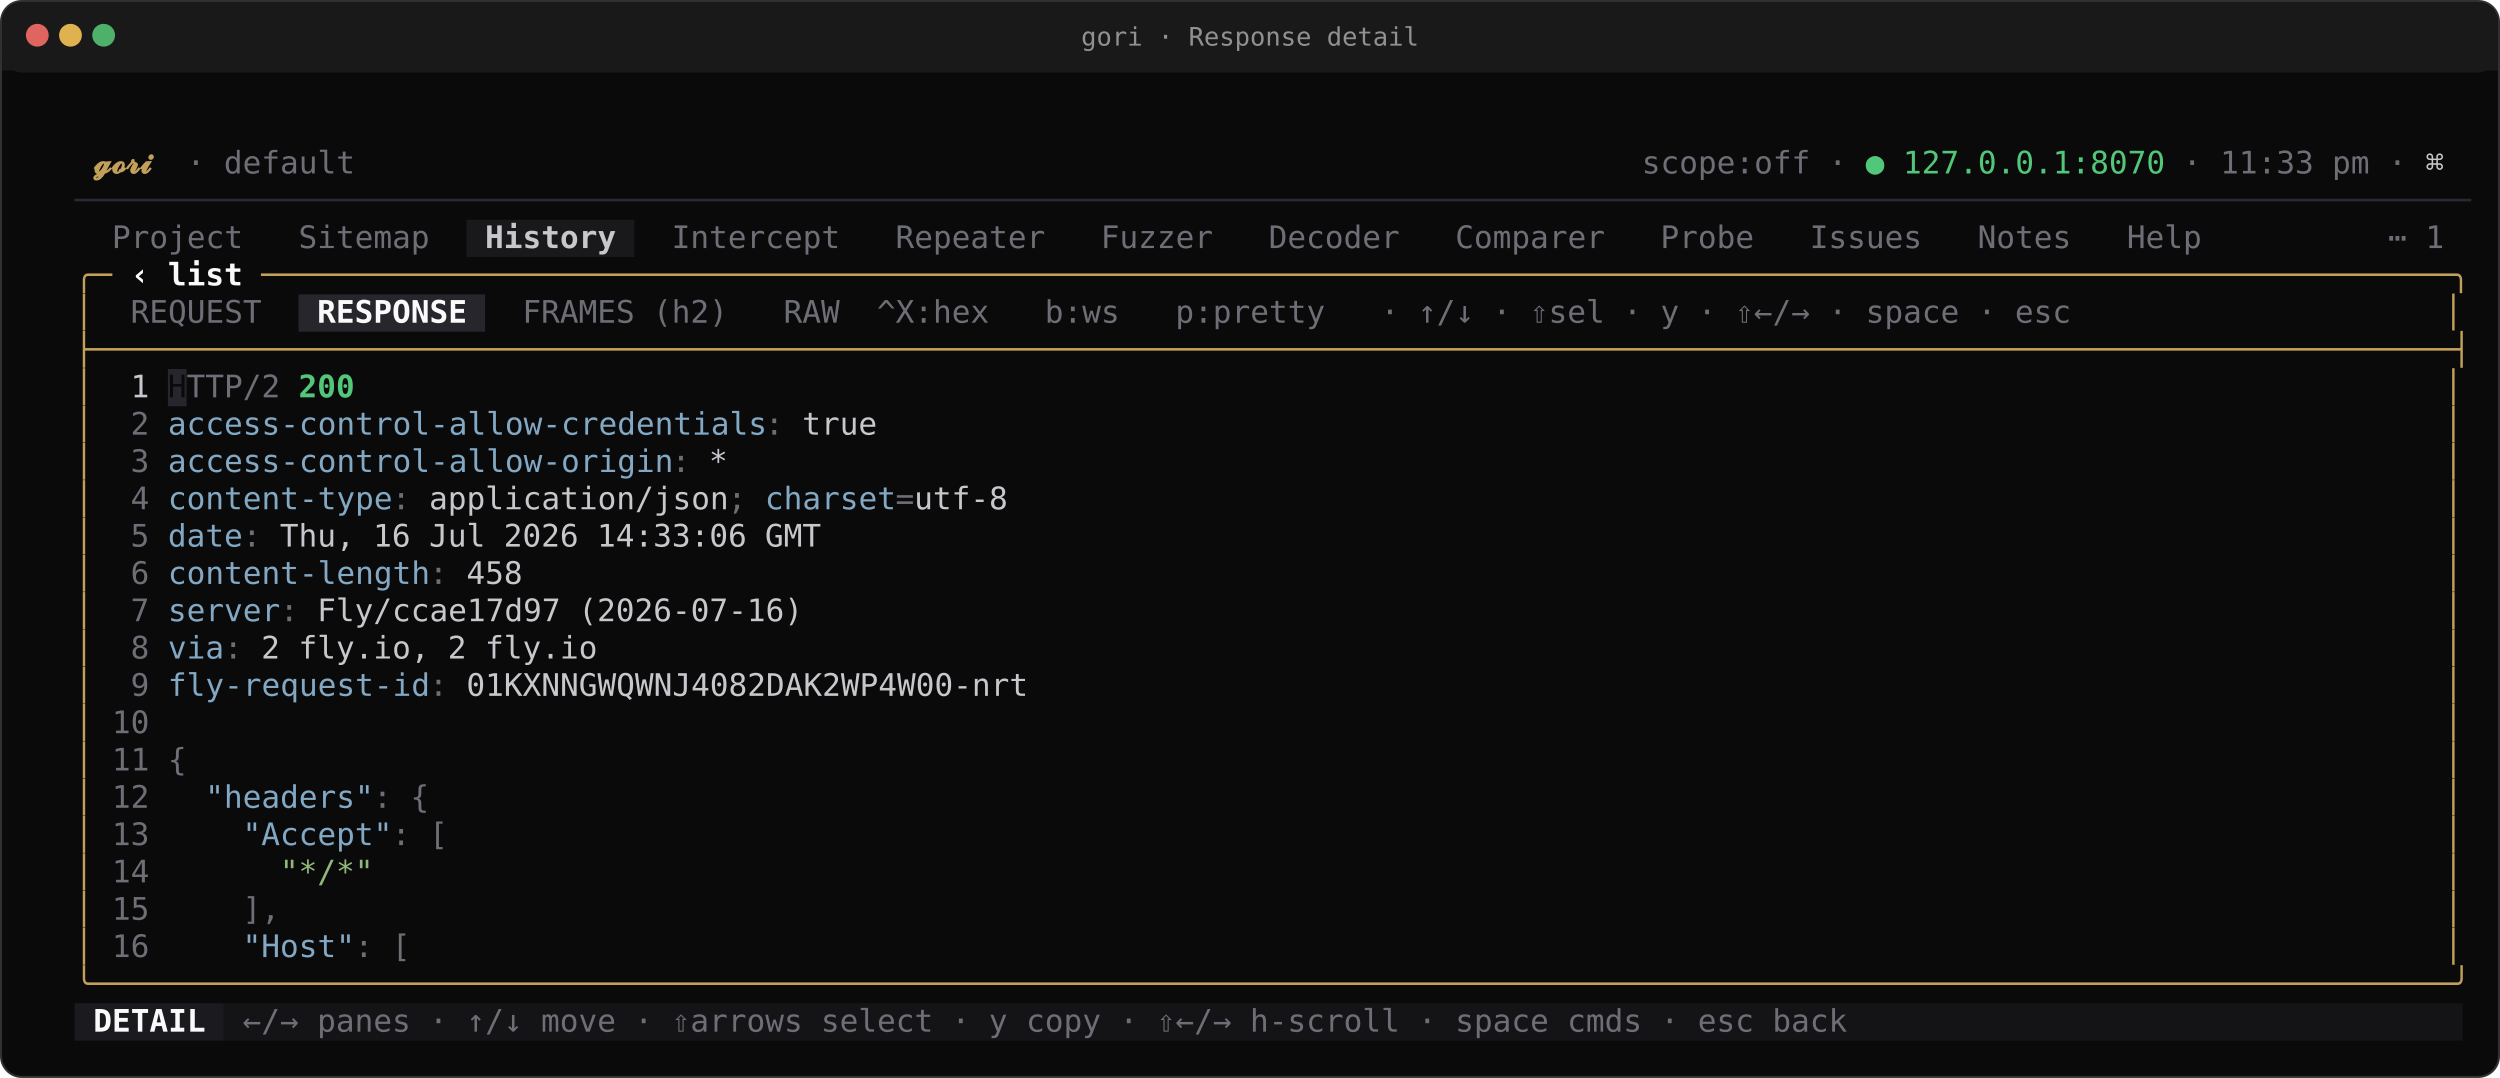
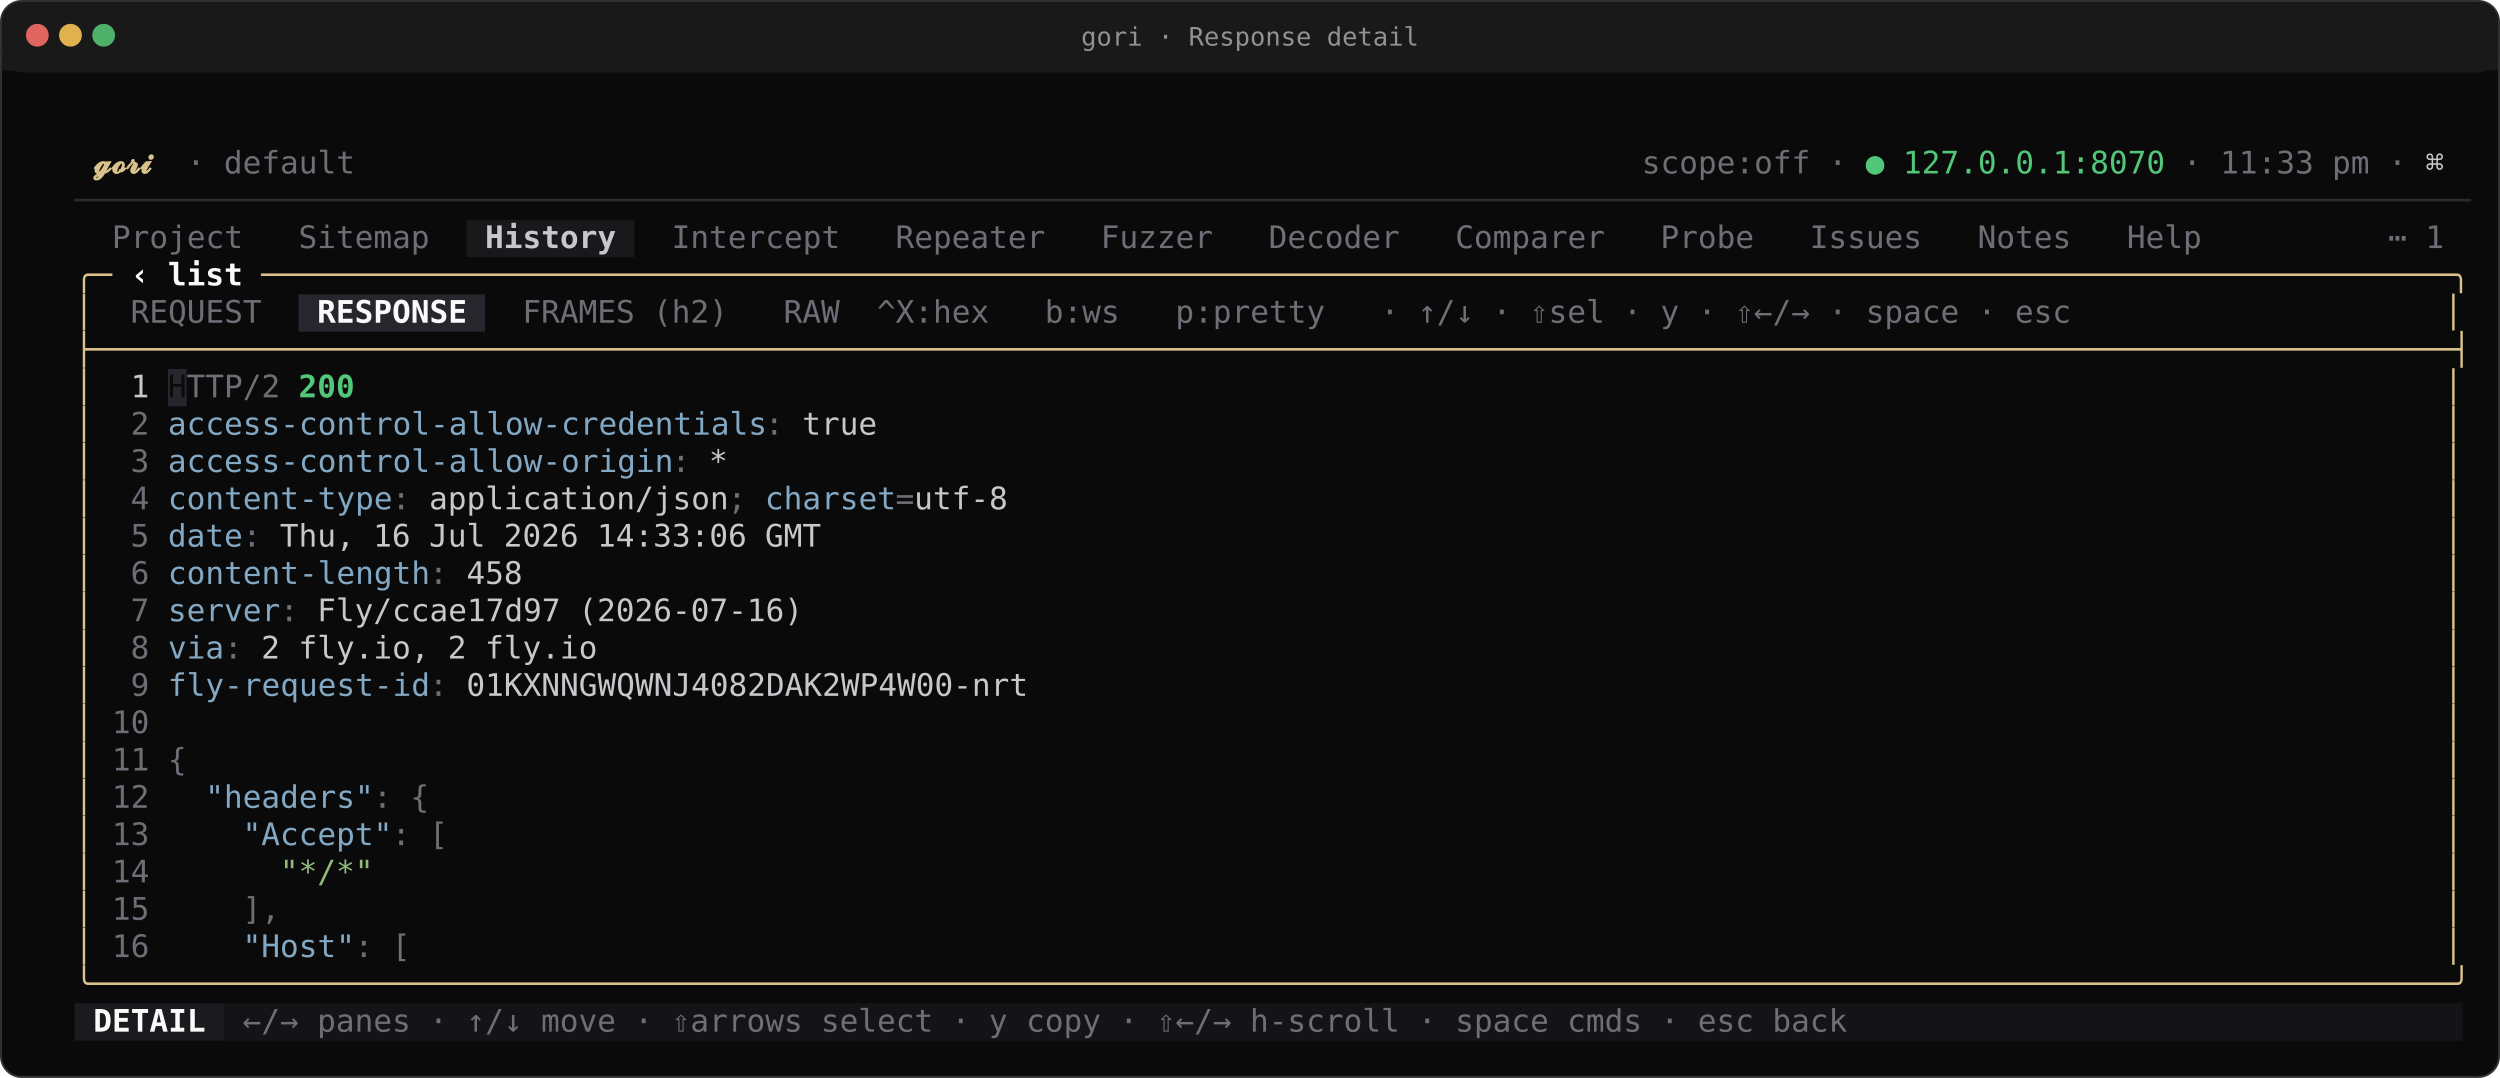
<svg xmlns="http://www.w3.org/2000/svg" width="1206" height="520" viewBox="0 0 1206.0 520.0" font-family="ui-monospace,'SF Mono','JetBrains Mono',Menlo,Consolas,monospace" font-size="15.0px" role="img" aria-label="gori · Response detail">
  <rect x="0.5" y="0.5" width="1205.0" height="519.0" rx="10" ry="10" fill="#0a0a0b" stroke="#313132" stroke-width="1" />
  <rect x="1" y="1" width="1204.0" height="34.0" rx="10" ry="10" fill="#19191a" />
  <rect x="1" y="24.0" width="1204.0" height="10" fill="#19191a" />
  <circle cx="18.0" cy="17.0" r="5.5" fill="#e0645f" />
  <circle cx="34.0" cy="17.0" r="5.5" fill="#e0b24f" />
  <circle cx="50.0" cy="17.0" r="5.5" fill="#4fb06a" />
  <text x="603.0" y="22.0" text-anchor="middle" fill="#919191" font-size="12.3px">gori · Response detail</text>
  <rect x="225.00" y="106.00" width="81.00" height="18.00" fill="#19191c" />
  <rect x="144.00" y="142.00" width="90.00" height="18.00" fill="#26262c" />
  <rect x="81.00" y="178.00" width="9.00" height="18.00" fill="#26262c" />
  <rect x="36.00" y="484.00" width="72.00" height="18.00" fill="#1b1b1f" />
  <rect x="108.00" y="484.00" width="1080.00" height="18.00" fill="#141417" />
-   <text x="45.00" y="83.68" textLength="36.00" lengthAdjust="spacingAndGlyphs" fill="#c2a05a" font-weight="700" xml:space="preserve">𝓰𝓸𝓻𝓲</text>
+   <text x="45.00" y="83.68" textLength="36.00" lengthAdjust="spacingAndGlyphs" fill="#d9c28b" font-weight="700" xml:space="preserve">𝓰𝓸𝓻𝓲</text>
  <text x="90.00" y="83.68" textLength="9.00" lengthAdjust="spacingAndGlyphs" fill="#6e6e76" xml:space="preserve">·</text>
  <text x="108.00" y="83.68" textLength="63.00" lengthAdjust="spacingAndGlyphs" fill="#6e6e76" xml:space="preserve">default</text>
  <text x="792.00" y="83.68" textLength="81.00" lengthAdjust="spacingAndGlyphs" fill="#6e6e76" xml:space="preserve">scope:off</text>
  <text x="882.00" y="83.68" textLength="9.00" lengthAdjust="spacingAndGlyphs" fill="#6e6e76" xml:space="preserve">·</text>
  <text x="900.00" y="83.68" textLength="9.00" lengthAdjust="spacingAndGlyphs" fill="#52c77a" xml:space="preserve">●</text>
  <text x="918.00" y="83.68" textLength="126.00" lengthAdjust="spacingAndGlyphs" fill="#52c77a" xml:space="preserve">127.0.0.1:8070</text>
  <text x="1053.00" y="83.68" textLength="9.00" lengthAdjust="spacingAndGlyphs" fill="#6e6e76" xml:space="preserve">·</text>
  <text x="1071.00" y="83.68" textLength="45.00" lengthAdjust="spacingAndGlyphs" fill="#6e6e76" xml:space="preserve">11:33</text>
  <text x="1125.00" y="83.68" textLength="18.00" lengthAdjust="spacingAndGlyphs" fill="#6e6e76" xml:space="preserve">pm</text>
  <text x="1152.00" y="83.68" textLength="9.00" lengthAdjust="spacingAndGlyphs" fill="#6e6e76" xml:space="preserve">·</text>
  <text x="1170.00" y="83.68" textLength="9.00" lengthAdjust="spacingAndGlyphs" fill="#c8c8cc" xml:space="preserve">⌘</text>
  <text x="36.00" y="101.68" textLength="1152.00" lengthAdjust="spacingAndGlyphs" fill="#2a2a30" xml:space="preserve">────────────────────────────────────────────────────────────────────────────────────────────────────────────────────────────────</text>
  <text x="54.00" y="119.68" textLength="63.00" lengthAdjust="spacingAndGlyphs" fill="#6e6e76" xml:space="preserve">Project</text>
  <text x="144.00" y="119.68" textLength="63.00" lengthAdjust="spacingAndGlyphs" fill="#6e6e76" xml:space="preserve">Sitemap</text>
  <text x="234.00" y="119.68" textLength="63.00" lengthAdjust="spacingAndGlyphs" fill="#c8c8cc" font-weight="700" xml:space="preserve">History</text>
  <text x="324.00" y="119.68" textLength="81.00" lengthAdjust="spacingAndGlyphs" fill="#6e6e76" xml:space="preserve">Intercept</text>
  <text x="432.00" y="119.68" textLength="72.00" lengthAdjust="spacingAndGlyphs" fill="#6e6e76" xml:space="preserve">Repeater</text>
  <text x="531.00" y="119.68" textLength="54.00" lengthAdjust="spacingAndGlyphs" fill="#6e6e76" xml:space="preserve">Fuzzer</text>
  <text x="612.00" y="119.68" textLength="63.00" lengthAdjust="spacingAndGlyphs" fill="#6e6e76" xml:space="preserve">Decoder</text>
  <text x="702.00" y="119.68" textLength="72.00" lengthAdjust="spacingAndGlyphs" fill="#6e6e76" xml:space="preserve">Comparer</text>
  <text x="801.00" y="119.68" textLength="45.00" lengthAdjust="spacingAndGlyphs" fill="#6e6e76" xml:space="preserve">Probe</text>
  <text x="873.00" y="119.68" textLength="54.00" lengthAdjust="spacingAndGlyphs" fill="#6e6e76" xml:space="preserve">Issues</text>
  <text x="954.00" y="119.68" textLength="45.00" lengthAdjust="spacingAndGlyphs" fill="#6e6e76" xml:space="preserve">Notes</text>
  <text x="1026.00" y="119.68" textLength="36.00" lengthAdjust="spacingAndGlyphs" fill="#6e6e76" xml:space="preserve">Help</text>
  <text x="1152.00" y="119.68" textLength="9.00" lengthAdjust="spacingAndGlyphs" fill="#6e6e76" xml:space="preserve">⋯</text>
  <text x="1170.00" y="119.68" textLength="9.00" lengthAdjust="spacingAndGlyphs" fill="#6e6e76" xml:space="preserve">1</text>
-   <text x="36.00" y="137.68" textLength="18.00" lengthAdjust="spacingAndGlyphs" fill="#c2a05a" xml:space="preserve">╭─</text>
+   <text x="36.00" y="137.68" textLength="18.00" lengthAdjust="spacingAndGlyphs" fill="#d9c28b" xml:space="preserve">╭─</text>
  <text x="63.00" y="137.68" textLength="9.00" lengthAdjust="spacingAndGlyphs" fill="#fafafa" font-weight="700" xml:space="preserve">‹</text>
  <text x="81.00" y="137.68" textLength="36.00" lengthAdjust="spacingAndGlyphs" fill="#fafafa" font-weight="700" xml:space="preserve">list</text>
-   <text x="126.00" y="137.68" textLength="1062.00" lengthAdjust="spacingAndGlyphs" fill="#c2a05a" xml:space="preserve">─────────────────────────────────────────────────────────────────────────────────────────────────────────────────────╮</text>
-   <text x="36.00" y="155.68" textLength="9.00" lengthAdjust="spacingAndGlyphs" fill="#c2a05a" xml:space="preserve">│</text>
+   <text x="126.00" y="137.68" textLength="1062.00" lengthAdjust="spacingAndGlyphs" fill="#d9c28b" xml:space="preserve">─────────────────────────────────────────────────────────────────────────────────────────────────────────────────────╮</text>
+   <text x="36.00" y="155.68" textLength="9.00" lengthAdjust="spacingAndGlyphs" fill="#d9c28b" xml:space="preserve">│</text>
  <text x="63.00" y="155.68" textLength="63.00" lengthAdjust="spacingAndGlyphs" fill="#6e6e76" xml:space="preserve">REQUEST</text>
  <text x="153.00" y="155.68" textLength="72.00" lengthAdjust="spacingAndGlyphs" fill="#fafafa" font-weight="700" xml:space="preserve">RESPONSE</text>
  <text x="252.00" y="155.68" textLength="54.00" lengthAdjust="spacingAndGlyphs" fill="#6e6e76" xml:space="preserve">FRAMES</text>
  <text x="315.00" y="155.68" textLength="36.00" lengthAdjust="spacingAndGlyphs" fill="#6e6e76" xml:space="preserve">(h2)</text>
  <text x="378.00" y="155.68" textLength="27.00" lengthAdjust="spacingAndGlyphs" fill="#6e6e76" xml:space="preserve">RAW</text>
  <text x="423.00" y="155.68" textLength="54.00" lengthAdjust="spacingAndGlyphs" fill="#6e6e76" xml:space="preserve">^X:hex</text>
  <text x="504.00" y="155.68" textLength="36.00" lengthAdjust="spacingAndGlyphs" fill="#6e6e76" xml:space="preserve">b:ws</text>
  <text x="567.00" y="155.68" textLength="72.00" lengthAdjust="spacingAndGlyphs" fill="#6e6e76" xml:space="preserve">p:pretty</text>
  <text x="666.00" y="155.68" textLength="9.00" lengthAdjust="spacingAndGlyphs" fill="#6e6e76" xml:space="preserve">·</text>
  <text x="684.00" y="155.68" textLength="27.00" lengthAdjust="spacingAndGlyphs" fill="#6e6e76" xml:space="preserve">↑/↓</text>
  <text x="720.00" y="155.68" textLength="9.00" lengthAdjust="spacingAndGlyphs" fill="#6e6e76" xml:space="preserve">·</text>
  <text x="738.00" y="155.68" textLength="36.00" lengthAdjust="spacingAndGlyphs" fill="#6e6e76" xml:space="preserve">⇧sel</text>
  <text x="783.00" y="155.68" textLength="9.00" lengthAdjust="spacingAndGlyphs" fill="#6e6e76" xml:space="preserve">·</text>
  <text x="801.00" y="155.68" textLength="9.00" lengthAdjust="spacingAndGlyphs" fill="#6e6e76" xml:space="preserve">y</text>
  <text x="819.00" y="155.68" textLength="9.00" lengthAdjust="spacingAndGlyphs" fill="#6e6e76" xml:space="preserve">·</text>
  <text x="837.00" y="155.68" textLength="36.00" lengthAdjust="spacingAndGlyphs" fill="#6e6e76" xml:space="preserve">⇧←/→</text>
  <text x="882.00" y="155.68" textLength="9.00" lengthAdjust="spacingAndGlyphs" fill="#6e6e76" xml:space="preserve">·</text>
  <text x="900.00" y="155.68" textLength="45.00" lengthAdjust="spacingAndGlyphs" fill="#6e6e76" xml:space="preserve">space</text>
  <text x="954.00" y="155.68" textLength="9.00" lengthAdjust="spacingAndGlyphs" fill="#6e6e76" xml:space="preserve">·</text>
  <text x="972.00" y="155.68" textLength="27.00" lengthAdjust="spacingAndGlyphs" fill="#6e6e76" xml:space="preserve">esc</text>
-   <text x="1179.00" y="155.68" textLength="9.00" lengthAdjust="spacingAndGlyphs" fill="#c2a05a" xml:space="preserve">│</text>
-   <text x="36.00" y="173.68" textLength="1152.00" lengthAdjust="spacingAndGlyphs" fill="#c2a05a" xml:space="preserve">├──────────────────────────────────────────────────────────────────────────────────────────────────────────────────────────────┤</text>
-   <text x="36.00" y="191.68" textLength="9.00" lengthAdjust="spacingAndGlyphs" fill="#c2a05a" xml:space="preserve">│</text>
+   <text x="1179.00" y="155.68" textLength="9.00" lengthAdjust="spacingAndGlyphs" fill="#d9c28b" xml:space="preserve">│</text>
+   <text x="36.00" y="173.68" textLength="1152.00" lengthAdjust="spacingAndGlyphs" fill="#d9c28b" xml:space="preserve">├──────────────────────────────────────────────────────────────────────────────────────────────────────────────────────────────┤</text>
+   <text x="36.00" y="191.68" textLength="9.00" lengthAdjust="spacingAndGlyphs" fill="#d9c28b" xml:space="preserve">│</text>
  <text x="63.00" y="191.68" textLength="9.00" lengthAdjust="spacingAndGlyphs" fill="#c8c8cc" xml:space="preserve">1</text>
  <text x="81.00" y="191.68" textLength="9.00" lengthAdjust="spacingAndGlyphs" fill="#0a0a0b" xml:space="preserve">H</text>
  <text x="90.00" y="191.68" textLength="45.00" lengthAdjust="spacingAndGlyphs" fill="#6e6e76" xml:space="preserve">TTP/2</text>
  <text x="144.00" y="191.68" textLength="27.00" lengthAdjust="spacingAndGlyphs" fill="#52c77a" font-weight="700" xml:space="preserve">200</text>
-   <text x="1179.00" y="191.68" textLength="9.00" lengthAdjust="spacingAndGlyphs" fill="#c2a05a" xml:space="preserve">│</text>
-   <text x="36.00" y="209.68" textLength="9.00" lengthAdjust="spacingAndGlyphs" fill="#c2a05a" xml:space="preserve">│</text>
+   <text x="1179.00" y="191.68" textLength="9.00" lengthAdjust="spacingAndGlyphs" fill="#d9c28b" xml:space="preserve">│</text>
+   <text x="36.00" y="209.68" textLength="9.00" lengthAdjust="spacingAndGlyphs" fill="#d9c28b" xml:space="preserve">│</text>
  <text x="63.00" y="209.68" textLength="9.00" lengthAdjust="spacingAndGlyphs" fill="#6e6e76" xml:space="preserve">2</text>
  <text x="81.00" y="209.68" textLength="288.00" lengthAdjust="spacingAndGlyphs" fill="#82a8c4" xml:space="preserve">access-control-allow-credentials</text>
  <text x="369.00" y="209.68" textLength="9.00" lengthAdjust="spacingAndGlyphs" fill="#6e6e76" xml:space="preserve">:</text>
  <text x="387.00" y="209.68" textLength="36.00" lengthAdjust="spacingAndGlyphs" fill="#c8c8cc" xml:space="preserve">true</text>
-   <text x="1179.00" y="209.68" textLength="9.00" lengthAdjust="spacingAndGlyphs" fill="#c2a05a" xml:space="preserve">│</text>
-   <text x="36.00" y="227.68" textLength="9.00" lengthAdjust="spacingAndGlyphs" fill="#c2a05a" xml:space="preserve">│</text>
+   <text x="1179.00" y="209.68" textLength="9.00" lengthAdjust="spacingAndGlyphs" fill="#d9c28b" xml:space="preserve">│</text>
+   <text x="36.00" y="227.68" textLength="9.00" lengthAdjust="spacingAndGlyphs" fill="#d9c28b" xml:space="preserve">│</text>
  <text x="63.00" y="227.68" textLength="9.00" lengthAdjust="spacingAndGlyphs" fill="#6e6e76" xml:space="preserve">3</text>
  <text x="81.00" y="227.68" textLength="243.00" lengthAdjust="spacingAndGlyphs" fill="#82a8c4" xml:space="preserve">access-control-allow-origin</text>
  <text x="324.00" y="227.68" textLength="9.00" lengthAdjust="spacingAndGlyphs" fill="#6e6e76" xml:space="preserve">:</text>
  <text x="342.00" y="227.68" textLength="9.00" lengthAdjust="spacingAndGlyphs" fill="#c8c8cc" xml:space="preserve">*</text>
-   <text x="1179.00" y="227.68" textLength="9.00" lengthAdjust="spacingAndGlyphs" fill="#c2a05a" xml:space="preserve">│</text>
-   <text x="36.00" y="245.68" textLength="9.00" lengthAdjust="spacingAndGlyphs" fill="#c2a05a" xml:space="preserve">│</text>
+   <text x="1179.00" y="227.68" textLength="9.00" lengthAdjust="spacingAndGlyphs" fill="#d9c28b" xml:space="preserve">│</text>
+   <text x="36.00" y="245.68" textLength="9.00" lengthAdjust="spacingAndGlyphs" fill="#d9c28b" xml:space="preserve">│</text>
  <text x="63.00" y="245.68" textLength="9.00" lengthAdjust="spacingAndGlyphs" fill="#6e6e76" xml:space="preserve">4</text>
  <text x="81.00" y="245.68" textLength="108.00" lengthAdjust="spacingAndGlyphs" fill="#82a8c4" xml:space="preserve">content-type</text>
  <text x="189.00" y="245.68" textLength="9.00" lengthAdjust="spacingAndGlyphs" fill="#6e6e76" xml:space="preserve">:</text>
  <text x="207.00" y="245.68" textLength="144.00" lengthAdjust="spacingAndGlyphs" fill="#c8c8cc" xml:space="preserve">application/json</text>
  <text x="351.00" y="245.68" textLength="9.00" lengthAdjust="spacingAndGlyphs" fill="#6e6e76" xml:space="preserve">;</text>
  <text x="369.00" y="245.68" textLength="63.00" lengthAdjust="spacingAndGlyphs" fill="#82a8c4" xml:space="preserve">charset</text>
  <text x="432.00" y="245.68" textLength="9.00" lengthAdjust="spacingAndGlyphs" fill="#6e6e76" xml:space="preserve">=</text>
  <text x="441.00" y="245.68" textLength="45.00" lengthAdjust="spacingAndGlyphs" fill="#c8c8cc" xml:space="preserve">utf-8</text>
-   <text x="1179.00" y="245.68" textLength="9.00" lengthAdjust="spacingAndGlyphs" fill="#c2a05a" xml:space="preserve">│</text>
-   <text x="36.00" y="263.68" textLength="9.00" lengthAdjust="spacingAndGlyphs" fill="#c2a05a" xml:space="preserve">│</text>
+   <text x="1179.00" y="245.68" textLength="9.00" lengthAdjust="spacingAndGlyphs" fill="#d9c28b" xml:space="preserve">│</text>
+   <text x="36.00" y="263.68" textLength="9.00" lengthAdjust="spacingAndGlyphs" fill="#d9c28b" xml:space="preserve">│</text>
  <text x="63.00" y="263.68" textLength="9.00" lengthAdjust="spacingAndGlyphs" fill="#6e6e76" xml:space="preserve">5</text>
  <text x="81.00" y="263.68" textLength="36.00" lengthAdjust="spacingAndGlyphs" fill="#82a8c4" xml:space="preserve">date</text>
  <text x="117.00" y="263.68" textLength="9.00" lengthAdjust="spacingAndGlyphs" fill="#6e6e76" xml:space="preserve">:</text>
  <text x="135.00" y="263.68" textLength="36.00" lengthAdjust="spacingAndGlyphs" fill="#c8c8cc" xml:space="preserve">Thu,</text>
  <text x="180.00" y="263.68" textLength="18.00" lengthAdjust="spacingAndGlyphs" fill="#c8c8cc" xml:space="preserve">16</text>
  <text x="207.00" y="263.68" textLength="27.00" lengthAdjust="spacingAndGlyphs" fill="#c8c8cc" xml:space="preserve">Jul</text>
  <text x="243.00" y="263.68" textLength="36.00" lengthAdjust="spacingAndGlyphs" fill="#c8c8cc" xml:space="preserve">2026</text>
  <text x="288.00" y="263.68" textLength="72.00" lengthAdjust="spacingAndGlyphs" fill="#c8c8cc" xml:space="preserve">14:33:06</text>
  <text x="369.00" y="263.68" textLength="27.00" lengthAdjust="spacingAndGlyphs" fill="#c8c8cc" xml:space="preserve">GMT</text>
-   <text x="1179.00" y="263.68" textLength="9.00" lengthAdjust="spacingAndGlyphs" fill="#c2a05a" xml:space="preserve">│</text>
-   <text x="36.00" y="281.68" textLength="9.00" lengthAdjust="spacingAndGlyphs" fill="#c2a05a" xml:space="preserve">│</text>
+   <text x="1179.00" y="263.68" textLength="9.00" lengthAdjust="spacingAndGlyphs" fill="#d9c28b" xml:space="preserve">│</text>
+   <text x="36.00" y="281.68" textLength="9.00" lengthAdjust="spacingAndGlyphs" fill="#d9c28b" xml:space="preserve">│</text>
  <text x="63.00" y="281.68" textLength="9.00" lengthAdjust="spacingAndGlyphs" fill="#6e6e76" xml:space="preserve">6</text>
  <text x="81.00" y="281.68" textLength="126.00" lengthAdjust="spacingAndGlyphs" fill="#82a8c4" xml:space="preserve">content-length</text>
  <text x="207.00" y="281.68" textLength="9.00" lengthAdjust="spacingAndGlyphs" fill="#6e6e76" xml:space="preserve">:</text>
  <text x="225.00" y="281.68" textLength="27.00" lengthAdjust="spacingAndGlyphs" fill="#c8c8cc" xml:space="preserve">458</text>
-   <text x="1179.00" y="281.68" textLength="9.00" lengthAdjust="spacingAndGlyphs" fill="#c2a05a" xml:space="preserve">│</text>
-   <text x="36.00" y="299.68" textLength="9.00" lengthAdjust="spacingAndGlyphs" fill="#c2a05a" xml:space="preserve">│</text>
+   <text x="1179.00" y="281.68" textLength="9.00" lengthAdjust="spacingAndGlyphs" fill="#d9c28b" xml:space="preserve">│</text>
+   <text x="36.00" y="299.68" textLength="9.00" lengthAdjust="spacingAndGlyphs" fill="#d9c28b" xml:space="preserve">│</text>
  <text x="63.00" y="299.68" textLength="9.00" lengthAdjust="spacingAndGlyphs" fill="#6e6e76" xml:space="preserve">7</text>
  <text x="81.00" y="299.68" textLength="54.00" lengthAdjust="spacingAndGlyphs" fill="#82a8c4" xml:space="preserve">server</text>
  <text x="135.00" y="299.68" textLength="9.00" lengthAdjust="spacingAndGlyphs" fill="#6e6e76" xml:space="preserve">:</text>
  <text x="153.00" y="299.68" textLength="117.00" lengthAdjust="spacingAndGlyphs" fill="#c8c8cc" xml:space="preserve">Fly/ccae17d97</text>
  <text x="279.00" y="299.68" textLength="108.00" lengthAdjust="spacingAndGlyphs" fill="#c8c8cc" xml:space="preserve">(2026-07-16)</text>
-   <text x="1179.00" y="299.68" textLength="9.00" lengthAdjust="spacingAndGlyphs" fill="#c2a05a" xml:space="preserve">│</text>
-   <text x="36.00" y="317.68" textLength="9.00" lengthAdjust="spacingAndGlyphs" fill="#c2a05a" xml:space="preserve">│</text>
+   <text x="1179.00" y="299.68" textLength="9.00" lengthAdjust="spacingAndGlyphs" fill="#d9c28b" xml:space="preserve">│</text>
+   <text x="36.00" y="317.68" textLength="9.00" lengthAdjust="spacingAndGlyphs" fill="#d9c28b" xml:space="preserve">│</text>
  <text x="63.00" y="317.68" textLength="9.00" lengthAdjust="spacingAndGlyphs" fill="#6e6e76" xml:space="preserve">8</text>
  <text x="81.00" y="317.68" textLength="27.00" lengthAdjust="spacingAndGlyphs" fill="#82a8c4" xml:space="preserve">via</text>
  <text x="108.00" y="317.68" textLength="9.00" lengthAdjust="spacingAndGlyphs" fill="#6e6e76" xml:space="preserve">:</text>
  <text x="126.00" y="317.68" textLength="9.00" lengthAdjust="spacingAndGlyphs" fill="#c8c8cc" xml:space="preserve">2</text>
  <text x="144.00" y="317.68" textLength="63.00" lengthAdjust="spacingAndGlyphs" fill="#c8c8cc" xml:space="preserve">fly.io,</text>
  <text x="216.00" y="317.68" textLength="9.00" lengthAdjust="spacingAndGlyphs" fill="#c8c8cc" xml:space="preserve">2</text>
  <text x="234.00" y="317.68" textLength="54.00" lengthAdjust="spacingAndGlyphs" fill="#c8c8cc" xml:space="preserve">fly.io</text>
-   <text x="1179.00" y="317.68" textLength="9.00" lengthAdjust="spacingAndGlyphs" fill="#c2a05a" xml:space="preserve">│</text>
-   <text x="36.00" y="335.68" textLength="9.00" lengthAdjust="spacingAndGlyphs" fill="#c2a05a" xml:space="preserve">│</text>
+   <text x="1179.00" y="317.68" textLength="9.00" lengthAdjust="spacingAndGlyphs" fill="#d9c28b" xml:space="preserve">│</text>
+   <text x="36.00" y="335.68" textLength="9.00" lengthAdjust="spacingAndGlyphs" fill="#d9c28b" xml:space="preserve">│</text>
  <text x="63.00" y="335.68" textLength="9.00" lengthAdjust="spacingAndGlyphs" fill="#6e6e76" xml:space="preserve">9</text>
  <text x="81.00" y="335.68" textLength="126.00" lengthAdjust="spacingAndGlyphs" fill="#82a8c4" xml:space="preserve">fly-request-id</text>
  <text x="207.00" y="335.68" textLength="9.00" lengthAdjust="spacingAndGlyphs" fill="#6e6e76" xml:space="preserve">:</text>
  <text x="225.00" y="335.68" textLength="270.00" lengthAdjust="spacingAndGlyphs" fill="#c8c8cc" xml:space="preserve">01KXNNGWQWNJ4082DAK2WP4W00-nrt</text>
-   <text x="1179.00" y="335.68" textLength="9.00" lengthAdjust="spacingAndGlyphs" fill="#c2a05a" xml:space="preserve">│</text>
-   <text x="36.00" y="353.68" textLength="9.00" lengthAdjust="spacingAndGlyphs" fill="#c2a05a" xml:space="preserve">│</text>
+   <text x="1179.00" y="335.68" textLength="9.00" lengthAdjust="spacingAndGlyphs" fill="#d9c28b" xml:space="preserve">│</text>
+   <text x="36.00" y="353.68" textLength="9.00" lengthAdjust="spacingAndGlyphs" fill="#d9c28b" xml:space="preserve">│</text>
  <text x="54.00" y="353.68" textLength="18.00" lengthAdjust="spacingAndGlyphs" fill="#6e6e76" xml:space="preserve">10</text>
-   <text x="1179.00" y="353.68" textLength="9.00" lengthAdjust="spacingAndGlyphs" fill="#c2a05a" xml:space="preserve">│</text>
-   <text x="36.00" y="371.68" textLength="9.00" lengthAdjust="spacingAndGlyphs" fill="#c2a05a" xml:space="preserve">│</text>
+   <text x="1179.00" y="353.68" textLength="9.00" lengthAdjust="spacingAndGlyphs" fill="#d9c28b" xml:space="preserve">│</text>
+   <text x="36.00" y="371.68" textLength="9.00" lengthAdjust="spacingAndGlyphs" fill="#d9c28b" xml:space="preserve">│</text>
  <text x="54.00" y="371.68" textLength="18.00" lengthAdjust="spacingAndGlyphs" fill="#6e6e76" xml:space="preserve">11</text>
  <text x="81.00" y="371.68" textLength="9.00" lengthAdjust="spacingAndGlyphs" fill="#6e6e76" xml:space="preserve">{</text>
-   <text x="1179.00" y="371.68" textLength="9.00" lengthAdjust="spacingAndGlyphs" fill="#c2a05a" xml:space="preserve">│</text>
-   <text x="36.00" y="389.68" textLength="9.00" lengthAdjust="spacingAndGlyphs" fill="#c2a05a" xml:space="preserve">│</text>
+   <text x="1179.00" y="371.68" textLength="9.00" lengthAdjust="spacingAndGlyphs" fill="#d9c28b" xml:space="preserve">│</text>
+   <text x="36.00" y="389.68" textLength="9.00" lengthAdjust="spacingAndGlyphs" fill="#d9c28b" xml:space="preserve">│</text>
  <text x="54.00" y="389.68" textLength="18.00" lengthAdjust="spacingAndGlyphs" fill="#6e6e76" xml:space="preserve">12</text>
  <text x="99.00" y="389.68" textLength="81.00" lengthAdjust="spacingAndGlyphs" fill="#82a8c4" xml:space="preserve">"headers"</text>
  <text x="180.00" y="389.68" textLength="9.00" lengthAdjust="spacingAndGlyphs" fill="#6e6e76" xml:space="preserve">:</text>
  <text x="198.00" y="389.68" textLength="9.00" lengthAdjust="spacingAndGlyphs" fill="#6e6e76" xml:space="preserve">{</text>
-   <text x="1179.00" y="389.68" textLength="9.00" lengthAdjust="spacingAndGlyphs" fill="#c2a05a" xml:space="preserve">│</text>
-   <text x="36.00" y="407.68" textLength="9.00" lengthAdjust="spacingAndGlyphs" fill="#c2a05a" xml:space="preserve">│</text>
+   <text x="1179.00" y="389.68" textLength="9.00" lengthAdjust="spacingAndGlyphs" fill="#d9c28b" xml:space="preserve">│</text>
+   <text x="36.00" y="407.68" textLength="9.00" lengthAdjust="spacingAndGlyphs" fill="#d9c28b" xml:space="preserve">│</text>
  <text x="54.00" y="407.68" textLength="18.00" lengthAdjust="spacingAndGlyphs" fill="#6e6e76" xml:space="preserve">13</text>
  <text x="117.00" y="407.68" textLength="72.00" lengthAdjust="spacingAndGlyphs" fill="#82a8c4" xml:space="preserve">"Accept"</text>
  <text x="189.00" y="407.68" textLength="9.00" lengthAdjust="spacingAndGlyphs" fill="#6e6e76" xml:space="preserve">:</text>
  <text x="207.00" y="407.68" textLength="9.00" lengthAdjust="spacingAndGlyphs" fill="#6e6e76" xml:space="preserve">[</text>
-   <text x="1179.00" y="407.68" textLength="9.00" lengthAdjust="spacingAndGlyphs" fill="#c2a05a" xml:space="preserve">│</text>
-   <text x="36.00" y="425.68" textLength="9.00" lengthAdjust="spacingAndGlyphs" fill="#c2a05a" xml:space="preserve">│</text>
+   <text x="1179.00" y="407.68" textLength="9.00" lengthAdjust="spacingAndGlyphs" fill="#d9c28b" xml:space="preserve">│</text>
+   <text x="36.00" y="425.68" textLength="9.00" lengthAdjust="spacingAndGlyphs" fill="#d9c28b" xml:space="preserve">│</text>
  <text x="54.00" y="425.68" textLength="18.00" lengthAdjust="spacingAndGlyphs" fill="#6e6e76" xml:space="preserve">14</text>
  <text x="135.00" y="425.68" textLength="45.00" lengthAdjust="spacingAndGlyphs" fill="#8fb87a" xml:space="preserve">"*/*"</text>
-   <text x="1179.00" y="425.68" textLength="9.00" lengthAdjust="spacingAndGlyphs" fill="#c2a05a" xml:space="preserve">│</text>
-   <text x="36.00" y="443.68" textLength="9.00" lengthAdjust="spacingAndGlyphs" fill="#c2a05a" xml:space="preserve">│</text>
+   <text x="1179.00" y="425.68" textLength="9.00" lengthAdjust="spacingAndGlyphs" fill="#d9c28b" xml:space="preserve">│</text>
+   <text x="36.00" y="443.68" textLength="9.00" lengthAdjust="spacingAndGlyphs" fill="#d9c28b" xml:space="preserve">│</text>
  <text x="54.00" y="443.68" textLength="18.00" lengthAdjust="spacingAndGlyphs" fill="#6e6e76" xml:space="preserve">15</text>
  <text x="117.00" y="443.68" textLength="18.00" lengthAdjust="spacingAndGlyphs" fill="#6e6e76" xml:space="preserve">],</text>
-   <text x="1179.00" y="443.68" textLength="9.00" lengthAdjust="spacingAndGlyphs" fill="#c2a05a" xml:space="preserve">│</text>
-   <text x="36.00" y="461.68" textLength="9.00" lengthAdjust="spacingAndGlyphs" fill="#c2a05a" xml:space="preserve">│</text>
+   <text x="1179.00" y="443.68" textLength="9.00" lengthAdjust="spacingAndGlyphs" fill="#d9c28b" xml:space="preserve">│</text>
+   <text x="36.00" y="461.68" textLength="9.00" lengthAdjust="spacingAndGlyphs" fill="#d9c28b" xml:space="preserve">│</text>
  <text x="54.00" y="461.68" textLength="18.00" lengthAdjust="spacingAndGlyphs" fill="#6e6e76" xml:space="preserve">16</text>
  <text x="117.00" y="461.68" textLength="54.00" lengthAdjust="spacingAndGlyphs" fill="#82a8c4" xml:space="preserve">"Host"</text>
  <text x="171.00" y="461.68" textLength="9.00" lengthAdjust="spacingAndGlyphs" fill="#6e6e76" xml:space="preserve">:</text>
  <text x="189.00" y="461.68" textLength="9.00" lengthAdjust="spacingAndGlyphs" fill="#6e6e76" xml:space="preserve">[</text>
-   <text x="1179.00" y="461.68" textLength="9.00" lengthAdjust="spacingAndGlyphs" fill="#c2a05a" xml:space="preserve">│</text>
-   <text x="36.00" y="479.68" textLength="1152.00" lengthAdjust="spacingAndGlyphs" fill="#c2a05a" xml:space="preserve">╰──────────────────────────────────────────────────────────────────────────────────────────────────────────────────────────────╯</text>
+   <text x="1179.00" y="461.68" textLength="9.00" lengthAdjust="spacingAndGlyphs" fill="#d9c28b" xml:space="preserve">│</text>
+   <text x="36.00" y="479.68" textLength="1152.00" lengthAdjust="spacingAndGlyphs" fill="#d9c28b" xml:space="preserve">╰──────────────────────────────────────────────────────────────────────────────────────────────────────────────────────────────╯</text>
  <text x="45.00" y="497.68" textLength="54.00" lengthAdjust="spacingAndGlyphs" fill="#fafafa" font-weight="700" xml:space="preserve">DETAIL</text>
  <text x="117.00" y="497.68" textLength="27.00" lengthAdjust="spacingAndGlyphs" fill="#6e6e76" xml:space="preserve">←/→</text>
  <text x="153.00" y="497.68" textLength="45.00" lengthAdjust="spacingAndGlyphs" fill="#6e6e76" xml:space="preserve">panes</text>
  <text x="207.00" y="497.68" textLength="9.00" lengthAdjust="spacingAndGlyphs" fill="#6e6e76" xml:space="preserve">·</text>
  <text x="225.00" y="497.68" textLength="27.00" lengthAdjust="spacingAndGlyphs" fill="#6e6e76" xml:space="preserve">↑/↓</text>
  <text x="261.00" y="497.68" textLength="36.00" lengthAdjust="spacingAndGlyphs" fill="#6e6e76" xml:space="preserve">move</text>
  <text x="306.00" y="497.68" textLength="9.00" lengthAdjust="spacingAndGlyphs" fill="#6e6e76" xml:space="preserve">·</text>
  <text x="324.00" y="497.68" textLength="63.00" lengthAdjust="spacingAndGlyphs" fill="#6e6e76" xml:space="preserve">⇧arrows</text>
  <text x="396.00" y="497.68" textLength="54.00" lengthAdjust="spacingAndGlyphs" fill="#6e6e76" xml:space="preserve">select</text>
  <text x="459.00" y="497.68" textLength="9.00" lengthAdjust="spacingAndGlyphs" fill="#6e6e76" xml:space="preserve">·</text>
  <text x="477.00" y="497.68" textLength="9.00" lengthAdjust="spacingAndGlyphs" fill="#6e6e76" xml:space="preserve">y</text>
  <text x="495.00" y="497.68" textLength="36.00" lengthAdjust="spacingAndGlyphs" fill="#6e6e76" xml:space="preserve">copy</text>
  <text x="540.00" y="497.68" textLength="9.00" lengthAdjust="spacingAndGlyphs" fill="#6e6e76" xml:space="preserve">·</text>
  <text x="558.00" y="497.68" textLength="36.00" lengthAdjust="spacingAndGlyphs" fill="#6e6e76" xml:space="preserve">⇧←/→</text>
  <text x="603.00" y="497.68" textLength="72.00" lengthAdjust="spacingAndGlyphs" fill="#6e6e76" xml:space="preserve">h-scroll</text>
  <text x="684.00" y="497.68" textLength="9.00" lengthAdjust="spacingAndGlyphs" fill="#6e6e76" xml:space="preserve">·</text>
  <text x="702.00" y="497.68" textLength="45.00" lengthAdjust="spacingAndGlyphs" fill="#6e6e76" xml:space="preserve">space</text>
  <text x="756.00" y="497.68" textLength="36.00" lengthAdjust="spacingAndGlyphs" fill="#6e6e76" xml:space="preserve">cmds</text>
  <text x="801.00" y="497.68" textLength="9.00" lengthAdjust="spacingAndGlyphs" fill="#6e6e76" xml:space="preserve">·</text>
  <text x="819.00" y="497.68" textLength="27.00" lengthAdjust="spacingAndGlyphs" fill="#6e6e76" xml:space="preserve">esc</text>
  <text x="855.00" y="497.68" textLength="36.00" lengthAdjust="spacingAndGlyphs" fill="#6e6e76" xml:space="preserve">back</text>
</svg>
